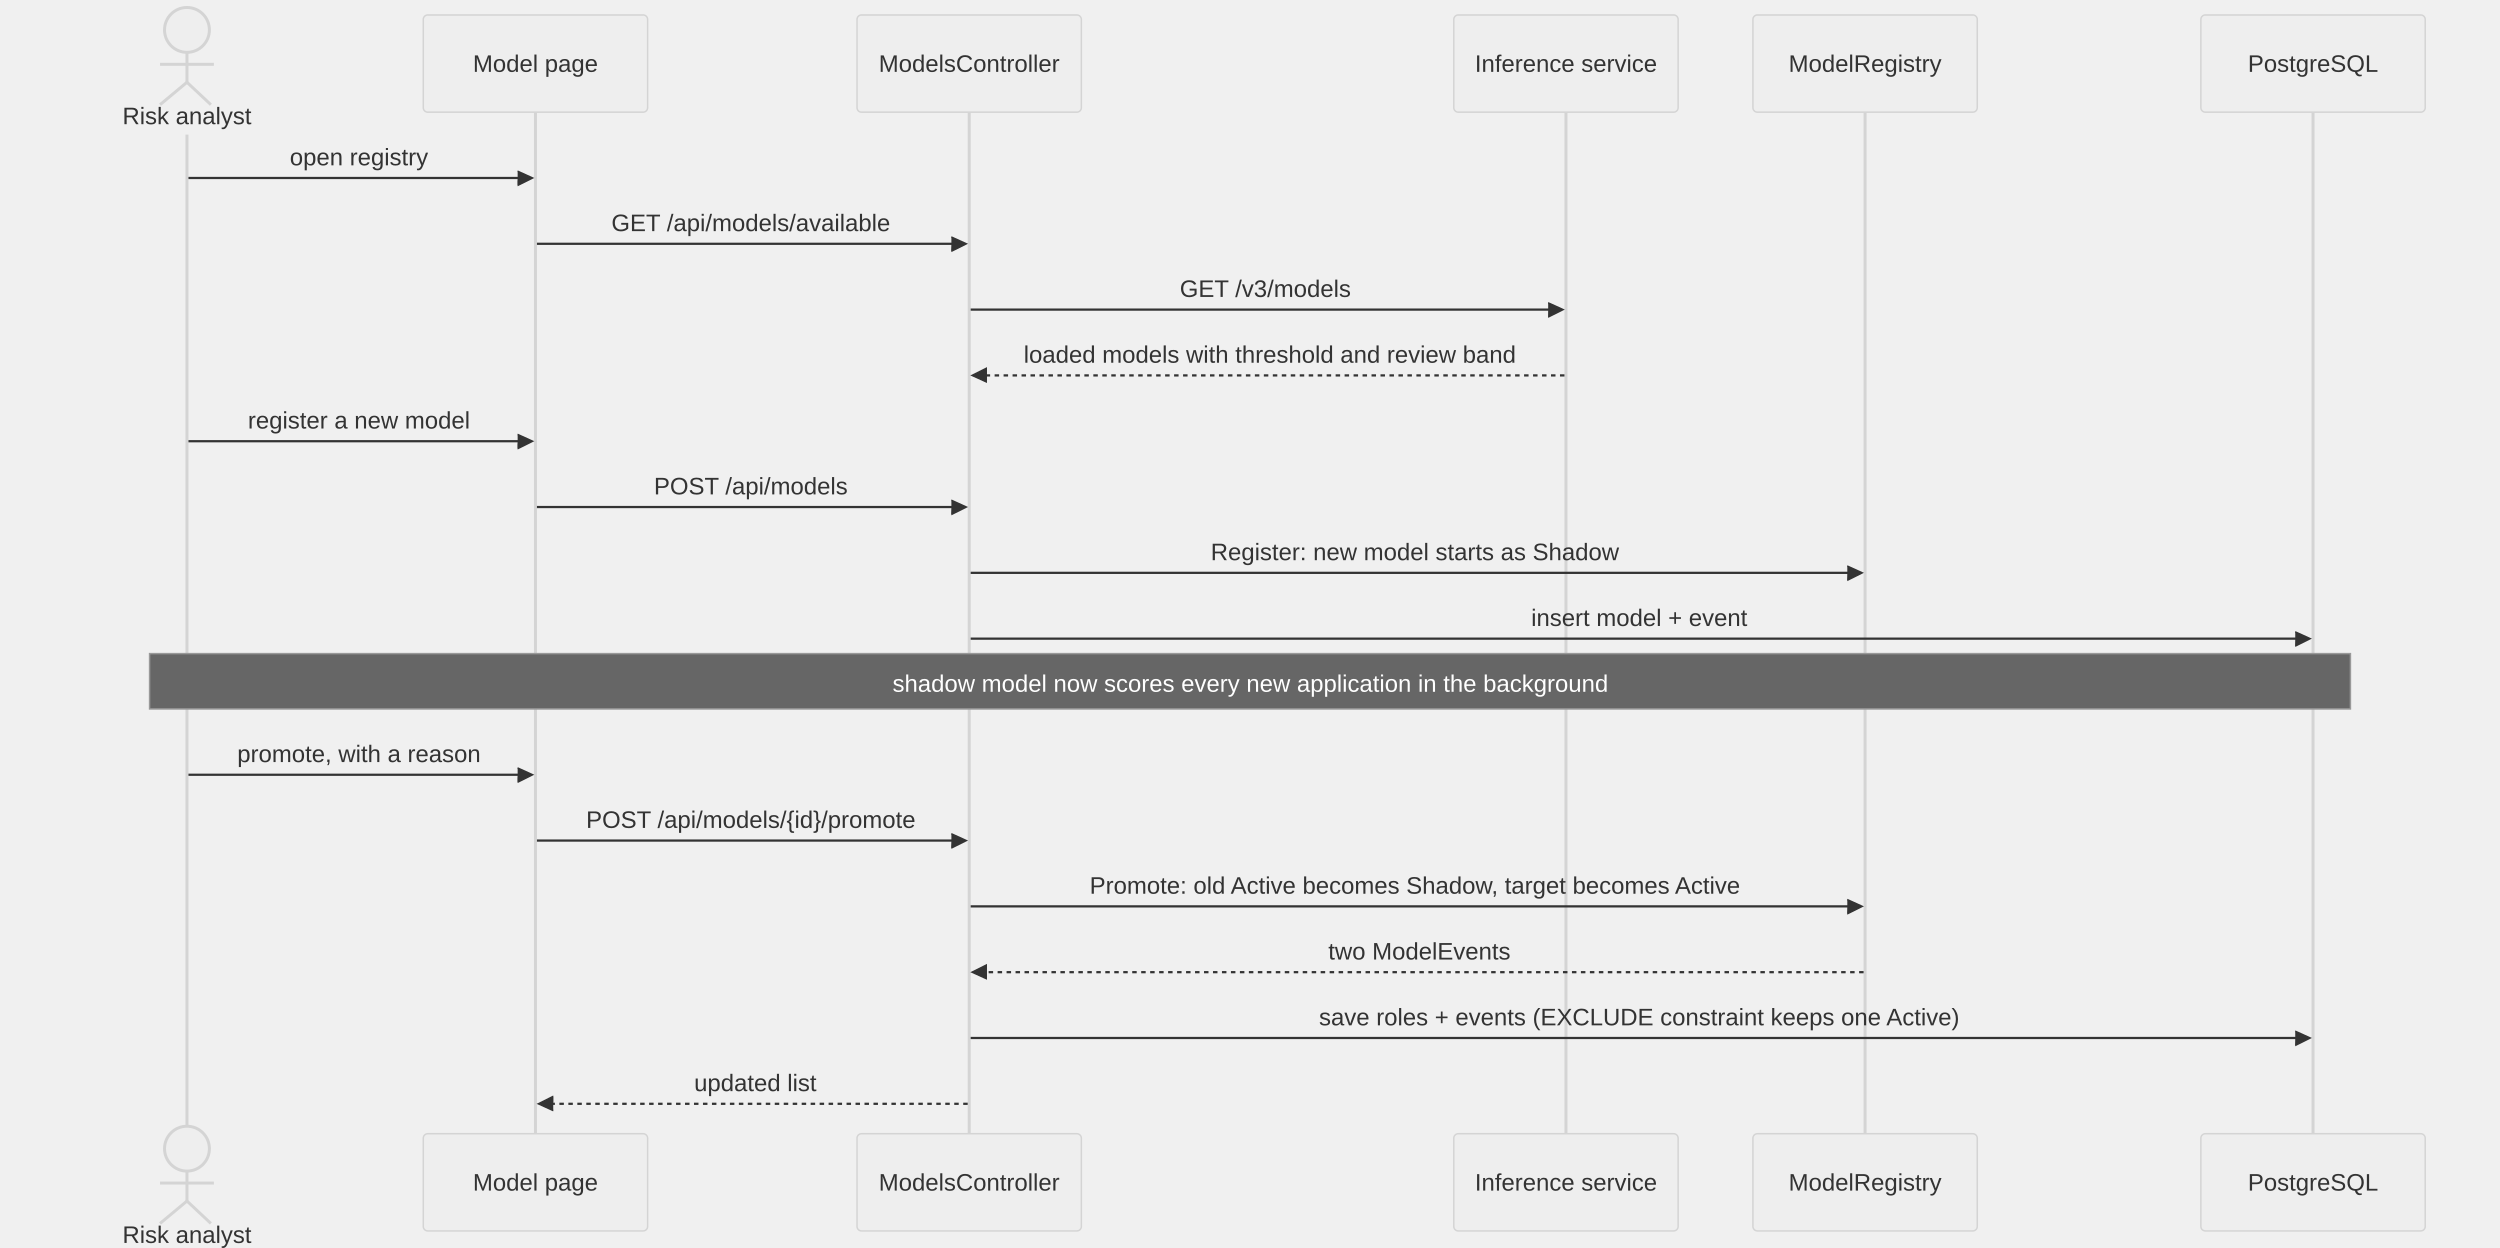
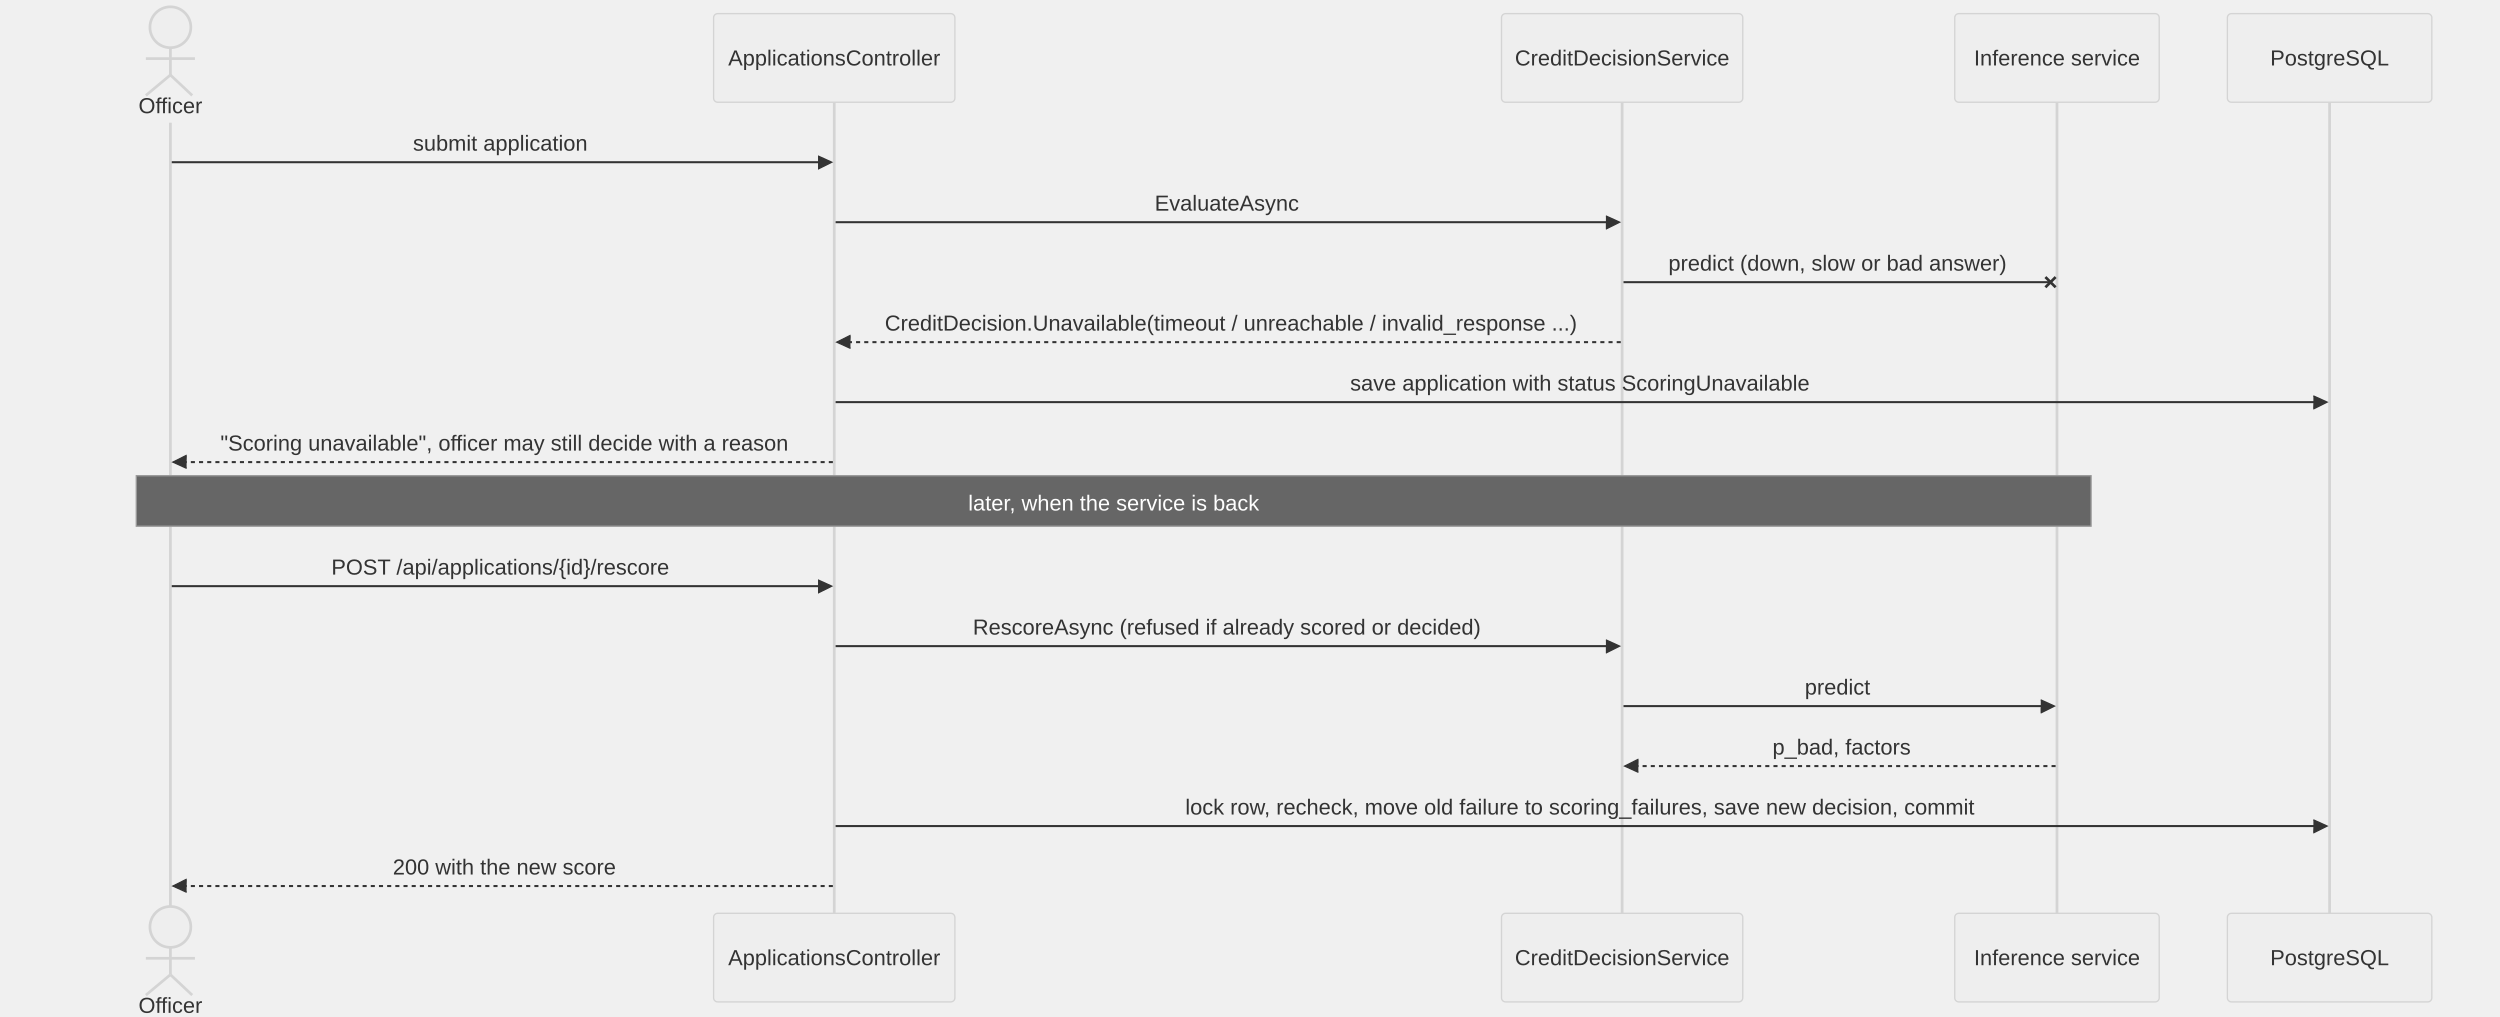
- <svg xmlns="http://www.w3.org/2000/svg" aria-roledescription="sequence" role="graphics-document document" viewBox="-50 -10 1671.5 834" style="max-width: 1671.5px;" width="100%" id="d11">
+ <svg xmlns="http://www.w3.org/2000/svg" aria-roledescription="sequence" role="graphics-document document" viewBox="-50 -10 1834 746" style="max-width: 1834px;" width="100%" id="d11">
  <g>
-     <rect class="actor actor-bottom" ry="3" rx="3" name="DB" height="65" width="150" stroke="#666" fill="#eaeaea" y="748" x="1421.5" />
-     <text style="text-anchor: middle; font-size: 16px; font-weight: 400; font-family: Arial, sans-serif;" class="actor actor-box" alignment-baseline="central" dominant-baseline="central" y="780.5" x="1496.5">
-       <tspan dy="0" x="1496.5">PostgreSQL</tspan>
+     <rect class="actor actor-bottom" ry="3" rx="3" name="DB" height="65" width="150" stroke="#666" fill="#eaeaea" y="660" x="1584" />
+     <text style="text-anchor: middle; font-size: 16px; font-weight: 400; font-family: Arial, sans-serif;" class="actor actor-box" alignment-baseline="central" dominant-baseline="central" y="692.5" x="1659">
+       <tspan dy="0" x="1659">PostgreSQL</tspan>
    </text>
  </g>
  <g>
-     <rect class="actor actor-bottom" ry="3" rx="3" name="REG" height="65" width="150" stroke="#666" fill="#eaeaea" y="748" x="1122" />
-     <text style="text-anchor: middle; font-size: 16px; font-weight: 400; font-family: Arial, sans-serif;" class="actor actor-box" alignment-baseline="central" dominant-baseline="central" y="780.5" x="1197">
-       <tspan dy="0" x="1197">ModelRegistry</tspan>
+     <rect class="actor actor-bottom" ry="3" rx="3" name="I" height="65" width="150" stroke="#666" fill="#eaeaea" y="660" x="1384" />
+     <text style="text-anchor: middle; font-size: 16px; font-weight: 400; font-family: Arial, sans-serif;" class="actor actor-box" alignment-baseline="central" dominant-baseline="central" y="692.5" x="1459">
+       <tspan dy="0" x="1459">Inference service</tspan>
    </text>
  </g>
  <g>
-     <rect class="actor actor-bottom" ry="3" rx="3" name="I" height="65" width="150" stroke="#666" fill="#eaeaea" y="748" x="922" />
-     <text style="text-anchor: middle; font-size: 16px; font-weight: 400; font-family: Arial, sans-serif;" class="actor actor-box" alignment-baseline="central" dominant-baseline="central" y="780.5" x="997">
-       <tspan dy="0" x="997">Inference service</tspan>
+     <rect class="actor actor-bottom" ry="3" rx="3" name="S" height="65" width="177" stroke="#666" fill="#eaeaea" y="660" x="1051.5" />
+     <text style="text-anchor: middle; font-size: 16px; font-weight: 400; font-family: Arial, sans-serif;" class="actor actor-box" alignment-baseline="central" dominant-baseline="central" y="692.5" x="1140">
+       <tspan dy="0" x="1140">CreditDecisionService</tspan>
    </text>
  </g>
  <g>
-     <rect class="actor actor-bottom" ry="3" rx="3" name="MC" height="65" width="150" stroke="#666" fill="#eaeaea" y="748" x="523" />
-     <text style="text-anchor: middle; font-size: 16px; font-weight: 400; font-family: Arial, sans-serif;" class="actor actor-box" alignment-baseline="central" dominant-baseline="central" y="780.5" x="598">
-       <tspan dy="0" x="598">ModelsController</tspan>
-     </text>
-   </g>
-   <g>
-     <rect class="actor actor-bottom" ry="3" rx="3" name="MP" height="65" width="150" stroke="#666" fill="#eaeaea" y="748" x="233" />
-     <text style="text-anchor: middle; font-size: 16px; font-weight: 400; font-family: Arial, sans-serif;" class="actor actor-box" alignment-baseline="central" dominant-baseline="central" y="780.5" x="308">
-       <tspan dy="0" x="308">Model page</tspan>
+     <rect class="actor actor-bottom" ry="3" rx="3" name="A" height="65" width="177" stroke="#666" fill="#eaeaea" y="660" x="473.5" />
+     <text style="text-anchor: middle; font-size: 16px; font-weight: 400; font-family: Arial, sans-serif;" class="actor actor-box" alignment-baseline="central" dominant-baseline="central" y="692.5" x="562">
+       <tspan dy="0" x="562">ApplicationsController</tspan>
    </text>
  </g>
  <g />
  <g>
-     <line name="DB" stroke="#999" stroke-width="0.5px" class="actor-line 200" y2="748" x2="1496.5" y1="65" x1="1496.5" id="actor26" />
-     <g id="root-26">
-       <rect class="actor actor-top" ry="3" rx="3" name="DB" height="65" width="150" stroke="#666" fill="#eaeaea" y="0" x="1421.5" />
-       <text style="text-anchor: middle; font-size: 16px; font-weight: 400; font-family: Arial, sans-serif;" class="actor actor-box" alignment-baseline="central" dominant-baseline="central" y="32.5" x="1496.5">
-         <tspan dy="0" x="1496.5">PostgreSQL</tspan>
+     <line name="DB" stroke="#999" stroke-width="0.5px" class="actor-line 200" y2="660" x2="1659" y1="65" x1="1659" id="actor25" />
+     <g id="root-25">
+       <rect class="actor actor-top" ry="3" rx="3" name="DB" height="65" width="150" stroke="#666" fill="#eaeaea" y="0" x="1584" />
+       <text style="text-anchor: middle; font-size: 16px; font-weight: 400; font-family: Arial, sans-serif;" class="actor actor-box" alignment-baseline="central" dominant-baseline="central" y="32.5" x="1659">
+         <tspan dy="0" x="1659">PostgreSQL</tspan>
      </text>
    </g>
  </g>
  <g>
-     <line name="REG" stroke="#999" stroke-width="0.5px" class="actor-line 200" y2="748" x2="1197" y1="65" x1="1197" id="actor25" />
-     <g id="root-25">
-       <rect class="actor actor-top" ry="3" rx="3" name="REG" height="65" width="150" stroke="#666" fill="#eaeaea" y="0" x="1122" />
-       <text style="text-anchor: middle; font-size: 16px; font-weight: 400; font-family: Arial, sans-serif;" class="actor actor-box" alignment-baseline="central" dominant-baseline="central" y="32.5" x="1197">
-         <tspan dy="0" x="1197">ModelRegistry</tspan>
+     <line name="I" stroke="#999" stroke-width="0.5px" class="actor-line 200" y2="660" x2="1459" y1="65" x1="1459" id="actor24" />
+     <g id="root-24">
+       <rect class="actor actor-top" ry="3" rx="3" name="I" height="65" width="150" stroke="#666" fill="#eaeaea" y="0" x="1384" />
+       <text style="text-anchor: middle; font-size: 16px; font-weight: 400; font-family: Arial, sans-serif;" class="actor actor-box" alignment-baseline="central" dominant-baseline="central" y="32.5" x="1459">
+         <tspan dy="0" x="1459">Inference service</tspan>
      </text>
    </g>
  </g>
  <g>
-     <line name="I" stroke="#999" stroke-width="0.5px" class="actor-line 200" y2="748" x2="997" y1="65" x1="997" id="actor24" />
-     <g id="root-24">
-       <rect class="actor actor-top" ry="3" rx="3" name="I" height="65" width="150" stroke="#666" fill="#eaeaea" y="0" x="922" />
-       <text style="text-anchor: middle; font-size: 16px; font-weight: 400; font-family: Arial, sans-serif;" class="actor actor-box" alignment-baseline="central" dominant-baseline="central" y="32.5" x="997">
-         <tspan dy="0" x="997">Inference service</tspan>
+     <line name="S" stroke="#999" stroke-width="0.5px" class="actor-line 200" y2="660" x2="1140" y1="65" x1="1140" id="actor23" />
+     <g id="root-23">
+       <rect class="actor actor-top" ry="3" rx="3" name="S" height="65" width="177" stroke="#666" fill="#eaeaea" y="0" x="1051.5" />
+       <text style="text-anchor: middle; font-size: 16px; font-weight: 400; font-family: Arial, sans-serif;" class="actor actor-box" alignment-baseline="central" dominant-baseline="central" y="32.5" x="1140">
+         <tspan dy="0" x="1140">CreditDecisionService</tspan>
      </text>
    </g>
  </g>
  <g>
-     <line name="MC" stroke="#999" stroke-width="0.5px" class="actor-line 200" y2="748" x2="598" y1="65" x1="598" id="actor23" />
-     <g id="root-23">
-       <rect class="actor actor-top" ry="3" rx="3" name="MC" height="65" width="150" stroke="#666" fill="#eaeaea" y="0" x="523" />
-       <text style="text-anchor: middle; font-size: 16px; font-weight: 400; font-family: Arial, sans-serif;" class="actor actor-box" alignment-baseline="central" dominant-baseline="central" y="32.5" x="598">
-         <tspan dy="0" x="598">ModelsController</tspan>
+     <line name="A" stroke="#999" stroke-width="0.5px" class="actor-line 200" y2="660" x2="562" y1="65" x1="562" id="actor22" />
+     <g id="root-22">
+       <rect class="actor actor-top" ry="3" rx="3" name="A" height="65" width="177" stroke="#666" fill="#eaeaea" y="0" x="473.5" />
+       <text style="text-anchor: middle; font-size: 16px; font-weight: 400; font-family: Arial, sans-serif;" class="actor actor-box" alignment-baseline="central" dominant-baseline="central" y="32.5" x="562">
+         <tspan dy="0" x="562">ApplicationsController</tspan>
      </text>
    </g>
  </g>
  <g>
-     <line name="MP" stroke="#999" stroke-width="0.5px" class="actor-line 200" y2="748" x2="308" y1="65" x1="308" id="actor22" />
-     <g id="root-22">
-       <rect class="actor actor-top" ry="3" rx="3" name="MP" height="65" width="150" stroke="#666" fill="#eaeaea" y="0" x="233" />
-       <text style="text-anchor: middle; font-size: 16px; font-weight: 400; font-family: Arial, sans-serif;" class="actor actor-box" alignment-baseline="central" dominant-baseline="central" y="32.5" x="308">
-         <tspan dy="0" x="308">Model page</tspan>
-       </text>
-     </g>
-   </g>
-   <g>
-     <line name="R" stroke="#999" stroke-width="0.5px" class="actor-line 200" y2="748" x2="75" y1="80" x1="75" id="actor21" />
+     <line name="O" stroke="#999" stroke-width="0.5px" class="actor-line 200" y2="660" x2="75" y1="80" x1="75" id="actor21" />
  </g>
  <style>#d11{font-family:Arial,sans-serif;font-size:16px;fill:#000000;}#d11 .error-icon{fill:#552222;}#d11 .error-text{fill:#552222;stroke:#552222;}#d11 .edge-thickness-normal{stroke-width:1px;}#d11 .edge-thickness-thick{stroke-width:3.5px;}#d11 .edge-pattern-solid{stroke-dasharray:0;}#d11 .edge-thickness-invisible{stroke-width:0;fill:none;}#d11 .edge-pattern-dashed{stroke-dasharray:3;}#d11 .edge-pattern-dotted{stroke-dasharray:2;}#d11 .marker{fill:#666;stroke:#666;}#d11 .marker.cross{stroke:#666;}#d11 svg{font-family:Arial,sans-serif;font-size:16px;}#d11 p{margin:0;}#d11 .actor{stroke:hsl(0, 0%, 83%);fill:#eee;}#d11 text.actor&gt;tspan{fill:#333;stroke:none;}#d11 .actor-line{stroke:hsl(0, 0%, 83%);}#d11 .messageLine0{stroke-width:1.5;stroke-dasharray:none;stroke:#333;}#d11 .messageLine1{stroke-width:1.5;stroke-dasharray:2,2;stroke:#333;}#d11 #arrowhead path{fill:#333;stroke:#333;}#d11 .sequenceNumber{fill:white;}#d11 #sequencenumber{fill:#333;}#d11 #crosshead path{fill:#333;stroke:#333;}#d11 .messageText{fill:#333;stroke:none;}#d11 .labelBox{stroke:hsl(0, 0%, 83%);fill:#eee;}#d11 .labelText,#d11 .labelText&gt;tspan{fill:#333;stroke:none;}#d11 .loopText,#d11 .loopText&gt;tspan{fill:#333;stroke:none;}#d11 .loopLine{stroke-width:2px;stroke-dasharray:2,2;stroke:hsl(0, 0%, 83%);fill:hsl(0, 0%, 83%);}#d11 .note{stroke:#999;fill:#666;}#d11 .noteText,#d11 .noteText&gt;tspan{fill:#fff;stroke:none;}#d11 .activation0{fill:#f4f4f4;stroke:#666;}#d11 .activation1{fill:#f4f4f4;stroke:#666;}#d11 .activation2{fill:#f4f4f4;stroke:#666;}#d11 .actorPopupMenu{position:absolute;}#d11 .actorPopupMenuPanel{position:absolute;fill:#eee;box-shadow:0px 8px 16px 0px rgba(0,0,0,0.2);filter:drop-shadow(3px 5px 2px rgb(0 0 0 / 0.4));}#d11 .actor-man line{stroke:hsl(0, 0%, 83%);fill:#eee;}#d11 .actor-man circle,#d11 line{stroke:hsl(0, 0%, 83%);fill:#eee;stroke-width:2px;}#d11 :root{--mermaid-font-family:Arial,sans-serif;}</style>
  <g />
  <defs>
    <symbol height="24" width="24" id="computer">
      <path d="M2 2v13h20v-13h-20zm18 11h-16v-9h16v9zm-10.228 6l.466-1h3.524l.467 1h-4.457zm14.228 3h-24l2-6h2.104l-1.33 4h18.45l-1.297-4h2.073l2 6zm-5-10h-14v-7h14v7z" transform="scale(.5)" />
    </symbol>
  </defs>
  <defs>
    <symbol clip-rule="evenodd" fill-rule="evenodd" id="database">
      <path d="M12.258.001l.256.004.255.005.253.008.251.01.249.012.247.015.246.016.242.019.241.02.239.023.236.024.233.027.231.028.229.031.225.032.223.034.22.036.217.038.214.04.211.041.208.043.205.045.201.046.198.048.194.05.191.051.187.053.183.054.18.056.175.057.172.059.168.06.163.061.16.063.155.064.15.066.074.033.073.033.071.034.07.034.069.035.068.035.067.035.066.035.064.036.064.036.062.036.06.036.06.037.058.037.058.037.055.038.055.038.053.038.052.038.051.039.05.039.048.039.047.039.045.04.044.04.043.04.041.04.04.041.039.041.037.041.036.041.034.041.033.042.032.042.03.042.029.042.027.042.026.043.024.043.023.043.021.043.02.043.018.044.017.043.015.044.013.044.012.044.011.045.009.044.007.045.006.045.004.045.002.045.001.045v17l-.001.045-.002.045-.004.045-.006.045-.007.045-.009.044-.011.045-.012.044-.013.044-.015.044-.017.043-.018.044-.02.043-.021.043-.023.043-.024.043-.026.043-.027.042-.029.042-.03.042-.032.042-.033.042-.034.041-.036.041-.037.041-.039.041-.04.041-.041.04-.043.04-.044.04-.045.04-.047.039-.048.039-.05.039-.051.039-.052.038-.053.038-.055.038-.055.038-.058.037-.058.037-.06.037-.06.036-.062.036-.064.036-.064.036-.066.035-.067.035-.068.035-.069.035-.07.034-.071.034-.073.033-.074.033-.15.066-.155.064-.16.063-.163.061-.168.06-.172.059-.175.057-.18.056-.183.054-.187.053-.191.051-.194.05-.198.048-.201.046-.205.045-.208.043-.211.041-.214.04-.217.038-.22.036-.223.034-.225.032-.229.031-.231.028-.233.027-.236.024-.239.023-.241.02-.242.019-.246.016-.247.015-.249.012-.251.01-.253.008-.255.005-.256.004-.258.001-.258-.001-.256-.004-.255-.005-.253-.008-.251-.01-.249-.012-.247-.015-.245-.016-.243-.019-.241-.02-.238-.023-.236-.024-.234-.027-.231-.028-.228-.031-.226-.032-.223-.034-.22-.036-.217-.038-.214-.04-.211-.041-.208-.043-.204-.045-.201-.046-.198-.048-.195-.05-.19-.051-.187-.053-.184-.054-.179-.056-.176-.057-.172-.059-.167-.06-.164-.061-.159-.063-.155-.064-.151-.066-.074-.033-.072-.033-.072-.034-.07-.034-.069-.035-.068-.035-.067-.035-.066-.035-.064-.036-.063-.036-.062-.036-.061-.036-.06-.037-.058-.037-.057-.037-.056-.038-.055-.038-.053-.038-.052-.038-.051-.039-.049-.039-.049-.039-.046-.039-.046-.04-.044-.04-.043-.04-.041-.04-.04-.041-.039-.041-.037-.041-.036-.041-.034-.041-.033-.042-.032-.042-.03-.042-.029-.042-.027-.042-.026-.043-.024-.043-.023-.043-.021-.043-.02-.043-.018-.044-.017-.043-.015-.044-.013-.044-.012-.044-.011-.045-.009-.044-.007-.045-.006-.045-.004-.045-.002-.045-.001-.045v-17l.001-.045.002-.045.004-.045.006-.045.007-.045.009-.044.011-.045.012-.044.013-.044.015-.044.017-.043.018-.044.02-.043.021-.043.023-.043.024-.043.026-.043.027-.042.029-.042.03-.042.032-.042.033-.042.034-.041.036-.041.037-.041.039-.041.04-.041.041-.04.043-.04.044-.04.046-.04.046-.039.049-.039.049-.039.051-.039.052-.038.053-.038.055-.038.056-.038.057-.037.058-.037.06-.037.061-.036.062-.036.063-.036.064-.036.066-.035.067-.035.068-.035.069-.035.07-.034.072-.034.072-.033.074-.033.151-.066.155-.064.159-.063.164-.061.167-.06.172-.059.176-.057.179-.056.184-.054.187-.053.19-.051.195-.05.198-.048.201-.046.204-.045.208-.043.211-.041.214-.04.217-.038.22-.036.223-.034.226-.032.228-.031.231-.028.234-.027.236-.024.238-.023.241-.02.243-.019.245-.016.247-.015.249-.012.251-.01.253-.008.255-.005.256-.004.258-.001.258.001zm-9.258 20.499v.01l.001.021.003.021.004.022.005.021.006.022.007.022.009.023.01.022.011.023.012.023.013.023.015.023.016.024.017.023.018.024.019.024.021.024.022.025.023.024.024.025.052.049.056.05.061.051.066.051.07.051.075.051.079.052.084.052.088.052.092.052.097.052.102.051.105.052.11.052.114.051.119.051.123.051.127.05.131.05.135.05.139.048.144.049.147.047.152.047.155.047.16.045.163.045.167.043.171.043.176.041.178.041.183.039.187.039.19.037.194.035.197.035.202.033.204.031.209.03.212.029.216.027.219.025.222.024.226.021.23.02.233.018.236.016.24.015.243.012.246.01.249.008.253.005.256.004.259.001.26-.001.257-.004.254-.005.25-.008.247-.011.244-.012.241-.014.237-.016.233-.018.231-.021.226-.021.224-.024.22-.026.216-.027.212-.028.21-.031.205-.031.202-.034.198-.034.194-.036.191-.037.187-.039.183-.04.179-.04.175-.042.172-.043.168-.044.163-.045.16-.046.155-.046.152-.047.148-.048.143-.049.139-.049.136-.05.131-.05.126-.05.123-.051.118-.052.114-.051.11-.052.106-.052.101-.052.096-.052.092-.052.088-.053.083-.051.079-.052.074-.052.07-.051.065-.051.06-.051.056-.05.051-.05.023-.024.023-.025.021-.024.02-.024.019-.024.018-.024.017-.024.015-.023.014-.024.013-.023.012-.023.01-.023.01-.022.008-.022.006-.022.006-.022.004-.022.004-.021.001-.021.001-.021v-4.127l-.077.055-.08.053-.083.054-.085.053-.087.052-.09.052-.093.051-.095.05-.097.05-.1.049-.102.049-.105.048-.106.047-.109.047-.111.046-.114.045-.115.045-.118.044-.12.043-.122.042-.124.042-.126.041-.128.04-.13.04-.132.038-.134.038-.135.037-.138.037-.139.035-.142.035-.143.034-.144.033-.147.032-.148.031-.15.03-.151.03-.153.029-.154.027-.156.027-.158.026-.159.025-.161.024-.162.023-.163.022-.165.021-.166.02-.167.019-.169.018-.169.017-.171.016-.173.015-.173.014-.175.013-.175.012-.177.011-.178.01-.179.008-.179.008-.181.006-.182.005-.182.004-.184.003-.184.002h-.37l-.184-.002-.184-.003-.182-.004-.182-.005-.181-.006-.179-.008-.179-.008-.178-.01-.176-.011-.176-.012-.175-.013-.173-.014-.172-.015-.171-.016-.17-.017-.169-.018-.167-.019-.166-.02-.165-.021-.163-.022-.162-.023-.161-.024-.159-.025-.157-.026-.156-.027-.155-.027-.153-.029-.151-.03-.15-.03-.148-.031-.146-.032-.145-.033-.143-.034-.141-.035-.14-.035-.137-.037-.136-.037-.134-.038-.132-.038-.13-.04-.128-.04-.126-.041-.124-.042-.122-.042-.12-.044-.117-.043-.116-.045-.113-.045-.112-.046-.109-.047-.106-.047-.105-.048-.102-.049-.1-.049-.097-.05-.095-.05-.093-.052-.09-.051-.087-.052-.085-.053-.083-.054-.08-.054-.077-.054v4.127zm0-5.654v.011l.001.021.003.021.004.021.005.022.006.022.007.022.009.022.01.022.011.023.012.023.013.023.015.024.016.023.017.024.018.024.019.024.021.024.022.024.023.025.024.024.052.05.056.05.061.05.066.051.07.051.075.052.079.051.084.052.088.052.092.052.097.052.102.052.105.052.11.051.114.051.119.052.123.05.127.051.131.05.135.049.139.049.144.048.147.048.152.047.155.046.16.045.163.045.167.044.171.042.176.042.178.04.183.04.187.038.19.037.194.036.197.034.202.033.204.032.209.03.212.028.216.027.219.025.222.024.226.022.23.02.233.018.236.016.24.014.243.012.246.01.249.008.253.006.256.003.259.001.26-.001.257-.003.254-.006.25-.008.247-.01.244-.012.241-.015.237-.016.233-.018.231-.02.226-.022.224-.024.22-.025.216-.027.212-.029.21-.03.205-.032.202-.033.198-.035.194-.036.191-.037.187-.039.183-.039.179-.041.175-.042.172-.043.168-.044.163-.045.16-.045.155-.047.152-.047.148-.048.143-.048.139-.05.136-.049.131-.05.126-.051.123-.051.118-.051.114-.052.11-.052.106-.052.101-.052.096-.052.092-.052.088-.052.083-.052.079-.052.074-.051.07-.052.065-.051.06-.05.056-.051.051-.049.023-.025.023-.024.021-.025.02-.024.019-.024.018-.024.017-.024.015-.023.014-.023.013-.024.012-.022.01-.023.01-.023.008-.022.006-.022.006-.022.004-.021.004-.022.001-.021.001-.021v-4.139l-.077.054-.08.054-.083.054-.085.052-.087.053-.09.051-.093.051-.095.051-.097.05-.1.049-.102.049-.105.048-.106.047-.109.047-.111.046-.114.045-.115.044-.118.044-.12.044-.122.042-.124.042-.126.041-.128.04-.13.039-.132.039-.134.038-.135.037-.138.036-.139.036-.142.035-.143.033-.144.033-.147.033-.148.031-.15.03-.151.03-.153.028-.154.028-.156.027-.158.026-.159.025-.161.024-.162.023-.163.022-.165.021-.166.02-.167.019-.169.018-.169.017-.171.016-.173.015-.173.014-.175.013-.175.012-.177.011-.178.009-.179.009-.179.007-.181.007-.182.005-.182.004-.184.003-.184.002h-.37l-.184-.002-.184-.003-.182-.004-.182-.005-.181-.007-.179-.007-.179-.009-.178-.009-.176-.011-.176-.012-.175-.013-.173-.014-.172-.015-.171-.016-.17-.017-.169-.018-.167-.019-.166-.02-.165-.021-.163-.022-.162-.023-.161-.024-.159-.025-.157-.026-.156-.027-.155-.028-.153-.028-.151-.03-.15-.03-.148-.031-.146-.033-.145-.033-.143-.033-.141-.035-.14-.036-.137-.036-.136-.037-.134-.038-.132-.039-.13-.039-.128-.04-.126-.041-.124-.042-.122-.043-.12-.043-.117-.044-.116-.044-.113-.046-.112-.046-.109-.046-.106-.047-.105-.048-.102-.049-.1-.049-.097-.05-.095-.051-.093-.051-.09-.051-.087-.053-.085-.052-.083-.054-.08-.054-.077-.054v4.139zm0-5.666v.011l.001.02.003.022.004.021.005.022.006.021.007.022.009.023.01.022.011.023.012.023.013.023.015.023.016.024.017.024.018.023.019.024.021.025.022.024.023.024.024.025.052.05.056.05.061.05.066.051.07.051.075.052.079.051.084.052.088.052.092.052.097.052.102.052.105.051.11.052.114.051.119.051.123.051.127.05.131.05.135.05.139.049.144.048.147.048.152.047.155.046.16.045.163.045.167.043.171.043.176.042.178.04.183.04.187.038.19.037.194.036.197.034.202.033.204.032.209.03.212.028.216.027.219.025.222.024.226.021.23.02.233.018.236.017.24.014.243.012.246.01.249.008.253.006.256.003.259.001.26-.001.257-.003.254-.006.25-.008.247-.01.244-.013.241-.014.237-.016.233-.018.231-.02.226-.022.224-.024.22-.025.216-.027.212-.029.21-.03.205-.032.202-.033.198-.035.194-.036.191-.037.187-.039.183-.039.179-.041.175-.042.172-.043.168-.044.163-.045.16-.045.155-.047.152-.047.148-.048.143-.049.139-.049.136-.049.131-.051.126-.05.123-.051.118-.052.114-.051.11-.052.106-.052.101-.052.096-.052.092-.052.088-.052.083-.052.079-.052.074-.052.07-.051.065-.051.06-.051.056-.05.051-.049.023-.025.023-.025.021-.024.02-.024.019-.024.018-.024.017-.024.015-.023.014-.024.013-.023.012-.023.01-.022.01-.023.008-.022.006-.022.006-.022.004-.022.004-.021.001-.021.001-.021v-4.153l-.077.054-.08.054-.083.053-.085.053-.087.053-.09.051-.093.051-.095.051-.097.05-.1.049-.102.048-.105.048-.106.048-.109.046-.111.046-.114.046-.115.044-.118.044-.12.043-.122.043-.124.042-.126.041-.128.04-.13.039-.132.039-.134.038-.135.037-.138.036-.139.036-.142.034-.143.034-.144.033-.147.032-.148.032-.15.03-.151.03-.153.028-.154.028-.156.027-.158.026-.159.024-.161.024-.162.023-.163.023-.165.021-.166.02-.167.019-.169.018-.169.017-.171.016-.173.015-.173.014-.175.013-.175.012-.177.01-.178.01-.179.009-.179.007-.181.006-.182.006-.182.004-.184.003-.184.001-.185.001-.185-.001-.184-.001-.184-.003-.182-.004-.182-.006-.181-.006-.179-.007-.179-.009-.178-.01-.176-.01-.176-.012-.175-.013-.173-.014-.172-.015-.171-.016-.17-.017-.169-.018-.167-.019-.166-.02-.165-.021-.163-.023-.162-.023-.161-.024-.159-.024-.157-.026-.156-.027-.155-.028-.153-.028-.151-.03-.15-.03-.148-.032-.146-.032-.145-.033-.143-.034-.141-.034-.14-.036-.137-.036-.136-.037-.134-.038-.132-.039-.13-.039-.128-.041-.126-.041-.124-.041-.122-.043-.12-.043-.117-.044-.116-.044-.113-.046-.112-.046-.109-.046-.106-.048-.105-.048-.102-.048-.1-.05-.097-.049-.095-.051-.093-.051-.09-.052-.087-.052-.085-.053-.083-.053-.08-.054-.077-.054v4.153zm8.74-8.179l-.257.004-.254.005-.25.008-.247.011-.244.012-.241.014-.237.016-.233.018-.231.021-.226.022-.224.023-.22.026-.216.027-.212.028-.21.031-.205.032-.202.033-.198.034-.194.036-.191.038-.187.038-.183.04-.179.041-.175.042-.172.043-.168.043-.163.045-.16.046-.155.046-.152.048-.148.048-.143.048-.139.049-.136.05-.131.05-.126.051-.123.051-.118.051-.114.052-.11.052-.106.052-.101.052-.096.052-.092.052-.088.052-.083.052-.079.052-.074.051-.07.052-.065.051-.06.05-.056.05-.051.05-.023.025-.023.024-.021.024-.02.025-.019.024-.018.024-.017.023-.015.024-.014.023-.013.023-.012.023-.01.023-.01.022-.008.022-.006.023-.006.021-.004.022-.004.021-.001.021-.001.021.001.021.001.021.004.021.004.022.006.021.006.023.008.022.01.022.01.023.012.023.013.023.014.023.015.024.017.023.018.024.019.024.02.025.021.024.023.024.023.025.051.05.056.05.06.05.065.051.07.052.074.051.079.052.083.052.088.052.092.052.096.052.101.052.106.052.11.052.114.052.118.051.123.051.126.051.131.05.136.05.139.049.143.048.148.048.152.048.155.046.16.046.163.045.168.043.172.043.175.042.179.041.183.04.187.038.191.038.194.036.198.034.202.033.205.032.21.031.212.028.216.027.22.026.224.023.226.022.231.021.233.018.237.016.241.014.244.012.247.011.25.008.254.005.257.004.26.001.26-.001.257-.004.254-.005.25-.008.247-.011.244-.012.241-.014.237-.016.233-.018.231-.021.226-.022.224-.023.22-.026.216-.027.212-.028.21-.031.205-.032.202-.033.198-.034.194-.036.191-.038.187-.038.183-.04.179-.041.175-.042.172-.043.168-.043.163-.045.16-.046.155-.046.152-.048.148-.048.143-.048.139-.049.136-.05.131-.05.126-.051.123-.051.118-.051.114-.052.11-.052.106-.052.101-.052.096-.052.092-.052.088-.052.083-.052.079-.052.074-.051.07-.052.065-.051.06-.05.056-.05.051-.05.023-.025.023-.024.021-.024.02-.025.019-.024.018-.024.017-.023.015-.024.014-.023.013-.023.012-.023.01-.023.01-.022.008-.022.006-.023.006-.021.004-.022.004-.021.001-.021.001-.021-.001-.021-.001-.021-.004-.021-.004-.022-.006-.021-.006-.023-.008-.022-.01-.022-.01-.023-.012-.023-.013-.023-.014-.023-.015-.024-.017-.023-.018-.024-.019-.024-.02-.025-.021-.024-.023-.024-.023-.025-.051-.05-.056-.05-.06-.05-.065-.051-.07-.052-.074-.051-.079-.052-.083-.052-.088-.052-.092-.052-.096-.052-.101-.052-.106-.052-.11-.052-.114-.052-.118-.051-.123-.051-.126-.051-.131-.05-.136-.05-.139-.049-.143-.048-.148-.048-.152-.048-.155-.046-.16-.046-.163-.045-.168-.043-.172-.043-.175-.042-.179-.041-.183-.04-.187-.038-.191-.038-.194-.036-.198-.034-.202-.033-.205-.032-.21-.031-.212-.028-.216-.027-.22-.026-.224-.023-.226-.022-.231-.021-.233-.018-.237-.016-.241-.014-.244-.012-.247-.011-.25-.008-.254-.005-.257-.004-.26-.001-.26.001z" transform="scale(.5)" />
    </symbol>
  </defs>
  <defs>
    <symbol height="24" width="24" id="clock">
      <path d="M12 2c5.514 0 10 4.486 10 10s-4.486 10-10 10-10-4.486-10-10 4.486-10 10-10zm0-2c-6.627 0-12 5.373-12 12s5.373 12 12 12 12-5.373 12-12-5.373-12-12-12zm5.848 12.459c.202.038.202.333.001.372-1.907.361-6.045 1.111-6.547 1.111-.719 0-1.301-.582-1.301-1.301 0-.512.77-5.447 1.125-7.445.034-.192.312-.181.343.014l.985 6.238 5.394 1.011z" transform="scale(.5)" />
    </symbol>
  </defs>
  <defs>
    <marker orient="auto-start-reverse" markerHeight="12" markerWidth="12" markerUnits="userSpaceOnUse" refY="5" refX="7.9" id="arrowhead">
      <path d="M -1 0 L 10 5 L 0 10 z" />
    </marker>
  </defs>
  <defs>
    <marker refY="4.5" refX="4" orient="auto" markerHeight="8" markerWidth="15" id="crosshead">
      <path style="stroke-dasharray: 0, 0;" d="M 1,2 L 6,7 M 6,2 L 1,7" stroke-width="1pt" stroke="#000000" fill="none" />
    </marker>
  </defs>
  <defs>
    <marker orient="auto" markerHeight="28" markerWidth="20" refY="7" refX="15.5" id="filled-head">
      <path d="M 18,7 L9,13 L14,7 L9,1 Z" />
    </marker>
  </defs>
  <defs>
    <marker orient="auto" markerHeight="40" markerWidth="60" refY="15" refX="15" id="sequencenumber">
      <circle r="6" cy="15" cx="15" />
    </marker>
  </defs>
  <g>
-     <rect class="note" height="37" width="1471.5" stroke="#666" fill="#EDF2AE" y="427" x="50" />
-     <text style="font-family: Arial, sans-serif; font-size: 16px; font-weight: 400;" dy="1em" class="noteText" alignment-baseline="middle" dominant-baseline="middle" text-anchor="middle" y="432" x="786">
-       <tspan x="786">shadow model now scores every new application in the background</tspan>
+     <rect class="note" height="37" width="1434" stroke="#666" fill="#EDF2AE" y="339" x="50" />
+     <text style="font-family: Arial, sans-serif; font-size: 16px; font-weight: 400;" dy="1em" class="noteText" alignment-baseline="middle" dominant-baseline="middle" text-anchor="middle" y="344" x="767">
+       <tspan x="767">later, when the service is back</tspan>
    </text>
  </g>
-   <g name="R" class="actor-man actor-top">
+   <g name="O" class="actor-man actor-top">
    <line y2="45" x2="75" y1="25" x1="75" id="actor-man-torso21" />
    <line y2="33" x2="93" y1="33" x1="57" id="actor-man-arms21" />
    <line y2="45" x2="75" y1="60" x1="57" />
    <line y2="60" x2="91" y1="45" x1="75" />
    <circle height="65" width="150" r="15" cy="10" cx="75" />
    <text style="text-anchor: middle; font-size: 16px; font-weight: 400; font-family: Arial, sans-serif;" class="actor actor-man" alignment-baseline="central" dominant-baseline="central" y="67.5" x="75">
-       <tspan dy="0" x="75">Risk analyst</tspan>
+       <tspan dy="0" x="75">Officer</tspan>
    </text>
  </g>
-   <text style="font-family: Arial, sans-serif; font-size: 16px; font-weight: 400;" dy="1em" class="messageText" alignment-baseline="middle" dominant-baseline="middle" text-anchor="middle" y="80" x="190">open registry</text>
-   <line style="fill: none;" marker-end="url(#arrowhead)" stroke="none" stroke-width="2" class="messageLine0" y2="109" x2="304" y1="109" x1="76" />
-   <text style="font-family: Arial, sans-serif; font-size: 16px; font-weight: 400;" dy="1em" class="messageText" alignment-baseline="middle" dominant-baseline="middle" text-anchor="middle" y="124" x="452">GET /api/models/available</text>
-   <line style="fill: none;" marker-end="url(#arrowhead)" stroke="none" stroke-width="2" class="messageLine0" y2="153" x2="594" y1="153" x1="309" />
-   <text style="font-family: Arial, sans-serif; font-size: 16px; font-weight: 400;" dy="1em" class="messageText" alignment-baseline="middle" dominant-baseline="middle" text-anchor="middle" y="168" x="796">GET /v3/models</text>
-   <line style="fill: none;" marker-end="url(#arrowhead)" stroke="none" stroke-width="2" class="messageLine0" y2="197" x2="993" y1="197" x1="599" />
-   <text style="font-family: Arial, sans-serif; font-size: 16px; font-weight: 400;" dy="1em" class="messageText" alignment-baseline="middle" dominant-baseline="middle" text-anchor="middle" y="212" x="799">loaded models with threshold and review band</text>
-   <line style="stroke-dasharray: 3, 3; fill: none;" marker-end="url(#arrowhead)" stroke="none" stroke-width="2" class="messageLine1" y2="241" x2="602" y1="241" x1="996" />
-   <text style="font-family: Arial, sans-serif; font-size: 16px; font-weight: 400;" dy="1em" class="messageText" alignment-baseline="middle" dominant-baseline="middle" text-anchor="middle" y="256" x="190">register a new model</text>
-   <line style="fill: none;" marker-end="url(#arrowhead)" stroke="none" stroke-width="2" class="messageLine0" y2="285" x2="304" y1="285" x1="76" />
-   <text style="font-family: Arial, sans-serif; font-size: 16px; font-weight: 400;" dy="1em" class="messageText" alignment-baseline="middle" dominant-baseline="middle" text-anchor="middle" y="300" x="452">POST /api/models</text>
-   <line style="fill: none;" marker-end="url(#arrowhead)" stroke="none" stroke-width="2" class="messageLine0" y2="329" x2="594" y1="329" x1="309" />
-   <text style="font-family: Arial, sans-serif; font-size: 16px; font-weight: 400;" dy="1em" class="messageText" alignment-baseline="middle" dominant-baseline="middle" text-anchor="middle" y="344" x="896">Register: new model starts as Shadow</text>
-   <line style="fill: none;" marker-end="url(#arrowhead)" stroke="none" stroke-width="2" class="messageLine0" y2="373" x2="1193" y1="373" x1="599" />
-   <text style="font-family: Arial, sans-serif; font-size: 16px; font-weight: 400;" dy="1em" class="messageText" alignment-baseline="middle" dominant-baseline="middle" text-anchor="middle" y="388" x="1046">insert model + event</text>
-   <line style="fill: none;" marker-end="url(#arrowhead)" stroke="none" stroke-width="2" class="messageLine0" y2="417" x2="1492.5" y1="417" x1="599" />
-   <text style="font-family: Arial, sans-serif; font-size: 16px; font-weight: 400;" dy="1em" class="messageText" alignment-baseline="middle" dominant-baseline="middle" text-anchor="middle" y="479" x="190">promote, with a reason</text>
-   <line style="fill: none;" marker-end="url(#arrowhead)" stroke="none" stroke-width="2" class="messageLine0" y2="508" x2="304" y1="508" x1="76" />
-   <text style="font-family: Arial, sans-serif; font-size: 16px; font-weight: 400;" dy="1em" class="messageText" alignment-baseline="middle" dominant-baseline="middle" text-anchor="middle" y="523" x="452">POST /api/models/{id}/promote</text>
-   <line style="fill: none;" marker-end="url(#arrowhead)" stroke="none" stroke-width="2" class="messageLine0" y2="552" x2="594" y1="552" x1="309" />
-   <text style="font-family: Arial, sans-serif; font-size: 16px; font-weight: 400;" dy="1em" class="messageText" alignment-baseline="middle" dominant-baseline="middle" text-anchor="middle" y="567" x="896">Promote: old Active becomes Shadow, target becomes Active</text>
-   <line style="fill: none;" marker-end="url(#arrowhead)" stroke="none" stroke-width="2" class="messageLine0" y2="596" x2="1193" y1="596" x1="599" />
-   <text style="font-family: Arial, sans-serif; font-size: 16px; font-weight: 400;" dy="1em" class="messageText" alignment-baseline="middle" dominant-baseline="middle" text-anchor="middle" y="611" x="899">two ModelEvents</text>
-   <line style="stroke-dasharray: 3, 3; fill: none;" marker-end="url(#arrowhead)" stroke="none" stroke-width="2" class="messageLine1" y2="640" x2="602" y1="640" x1="1196" />
-   <text style="font-family: Arial, sans-serif; font-size: 16px; font-weight: 400;" dy="1em" class="messageText" alignment-baseline="middle" dominant-baseline="middle" text-anchor="middle" y="655" x="1046">save roles + events (EXCLUDE constraint keeps one Active)</text>
-   <line style="fill: none;" marker-end="url(#arrowhead)" stroke="none" stroke-width="2" class="messageLine0" y2="684" x2="1492.5" y1="684" x1="599" />
-   <text style="font-family: Arial, sans-serif; font-size: 16px; font-weight: 400;" dy="1em" class="messageText" alignment-baseline="middle" dominant-baseline="middle" text-anchor="middle" y="699" x="455">updated list</text>
-   <line style="stroke-dasharray: 3, 3; fill: none;" marker-end="url(#arrowhead)" stroke="none" stroke-width="2" class="messageLine1" y2="728" x2="312" y1="728" x1="597" />
-   <g name="R" class="actor-man actor-bottom">
-     <line y2="793" x2="75" y1="773" x1="75" id="actor-man-torso26" />
-     <line y2="781" x2="93" y1="781" x1="57" id="actor-man-arms26" />
-     <line y2="793" x2="75" y1="808" x1="57" />
-     <line y2="808" x2="91" y1="793" x1="75" />
-     <circle height="65" width="150" r="15" cy="758" cx="75" />
-     <text style="text-anchor: middle; font-size: 16px; font-weight: 400; font-family: Arial, sans-serif;" class="actor actor-man" alignment-baseline="central" dominant-baseline="central" y="815.5" x="75">
-       <tspan dy="0" x="75">Risk analyst</tspan>
+   <text style="font-family: Arial, sans-serif; font-size: 16px; font-weight: 400;" dy="1em" class="messageText" alignment-baseline="middle" dominant-baseline="middle" text-anchor="middle" y="80" x="317">submit application</text>
+   <line style="fill: none;" marker-end="url(#arrowhead)" stroke="none" stroke-width="2" class="messageLine0" y2="109" x2="558" y1="109" x1="76" />
+   <text style="font-family: Arial, sans-serif; font-size: 16px; font-weight: 400;" dy="1em" class="messageText" alignment-baseline="middle" dominant-baseline="middle" text-anchor="middle" y="124" x="850">EvaluateAsync</text>
+   <line style="fill: none;" marker-end="url(#arrowhead)" stroke="none" stroke-width="2" class="messageLine0" y2="153" x2="1136" y1="153" x1="563" />
+   <text style="font-family: Arial, sans-serif; font-size: 16px; font-weight: 400;" dy="1em" class="messageText" alignment-baseline="middle" dominant-baseline="middle" text-anchor="middle" y="168" x="1298">predict (down, slow or bad answer)</text>
+   <line style="fill: none;" marker-end="url(#crosshead)" stroke="none" stroke-width="2" class="messageLine0" y2="197" x2="1455" y1="197" x1="1141" />
+   <text style="font-family: Arial, sans-serif; font-size: 16px; font-weight: 400;" dy="1em" class="messageText" alignment-baseline="middle" dominant-baseline="middle" text-anchor="middle" y="212" x="853">CreditDecision.Unavailable(timeout / unreachable / invalid_response ...)</text>
+   <line style="stroke-dasharray: 3, 3; fill: none;" marker-end="url(#arrowhead)" stroke="none" stroke-width="2" class="messageLine1" y2="241" x2="566" y1="241" x1="1139" />
+   <text style="font-family: Arial, sans-serif; font-size: 16px; font-weight: 400;" dy="1em" class="messageText" alignment-baseline="middle" dominant-baseline="middle" text-anchor="middle" y="256" x="1109">save application with status ScoringUnavailable</text>
+   <line style="fill: none;" marker-end="url(#arrowhead)" stroke="none" stroke-width="2" class="messageLine0" y2="285" x2="1655" y1="285" x1="563" />
+   <text style="font-family: Arial, sans-serif; font-size: 16px; font-weight: 400;" dy="1em" class="messageText" alignment-baseline="middle" dominant-baseline="middle" text-anchor="middle" y="300" x="320">"Scoring unavailable", officer may still decide with a reason</text>
+   <line style="stroke-dasharray: 3, 3; fill: none;" marker-end="url(#arrowhead)" stroke="none" stroke-width="2" class="messageLine1" y2="329" x2="79" y1="329" x1="561" />
+   <text style="font-family: Arial, sans-serif; font-size: 16px; font-weight: 400;" dy="1em" class="messageText" alignment-baseline="middle" dominant-baseline="middle" text-anchor="middle" y="391" x="317">POST /api/applications/{id}/rescore</text>
+   <line style="fill: none;" marker-end="url(#arrowhead)" stroke="none" stroke-width="2" class="messageLine0" y2="420" x2="558" y1="420" x1="76" />
+   <text style="font-family: Arial, sans-serif; font-size: 16px; font-weight: 400;" dy="1em" class="messageText" alignment-baseline="middle" dominant-baseline="middle" text-anchor="middle" y="435" x="850">RescoreAsync (refused if already scored or decided)</text>
+   <line style="fill: none;" marker-end="url(#arrowhead)" stroke="none" stroke-width="2" class="messageLine0" y2="464" x2="1136" y1="464" x1="563" />
+   <text style="font-family: Arial, sans-serif; font-size: 16px; font-weight: 400;" dy="1em" class="messageText" alignment-baseline="middle" dominant-baseline="middle" text-anchor="middle" y="479" x="1298">predict</text>
+   <line style="fill: none;" marker-end="url(#arrowhead)" stroke="none" stroke-width="2" class="messageLine0" y2="508" x2="1455" y1="508" x1="1141" />
+   <text style="font-family: Arial, sans-serif; font-size: 16px; font-weight: 400;" dy="1em" class="messageText" alignment-baseline="middle" dominant-baseline="middle" text-anchor="middle" y="523" x="1301">p_bad, factors</text>
+   <line style="stroke-dasharray: 3, 3; fill: none;" marker-end="url(#arrowhead)" stroke="none" stroke-width="2" class="messageLine1" y2="552" x2="1144" y1="552" x1="1458" />
+   <text style="font-family: Arial, sans-serif; font-size: 16px; font-weight: 400;" dy="1em" class="messageText" alignment-baseline="middle" dominant-baseline="middle" text-anchor="middle" y="567" x="1109">lock row, recheck, move old failure to scoring_failures, save new decision, commit</text>
+   <line style="fill: none;" marker-end="url(#arrowhead)" stroke="none" stroke-width="2" class="messageLine0" y2="596" x2="1655" y1="596" x1="563" />
+   <text style="font-family: Arial, sans-serif; font-size: 16px; font-weight: 400;" dy="1em" class="messageText" alignment-baseline="middle" dominant-baseline="middle" text-anchor="middle" y="611" x="320">200 with the new score</text>
+   <line style="stroke-dasharray: 3, 3; fill: none;" marker-end="url(#arrowhead)" stroke="none" stroke-width="2" class="messageLine1" y2="640" x2="79" y1="640" x1="561" />
+   <g name="O" class="actor-man actor-bottom">
+     <line y2="705" x2="75" y1="685" x1="75" id="actor-man-torso25" />
+     <line y2="693" x2="93" y1="693" x1="57" id="actor-man-arms25" />
+     <line y2="705" x2="75" y1="720" x1="57" />
+     <line y2="720" x2="91" y1="705" x1="75" />
+     <circle height="65" width="150" r="15" cy="670" cx="75" />
+     <text style="text-anchor: middle; font-size: 16px; font-weight: 400; font-family: Arial, sans-serif;" class="actor actor-man" alignment-baseline="central" dominant-baseline="central" y="727.5" x="75">
+       <tspan dy="0" x="75">Officer</tspan>
    </text>
  </g>
</svg>
